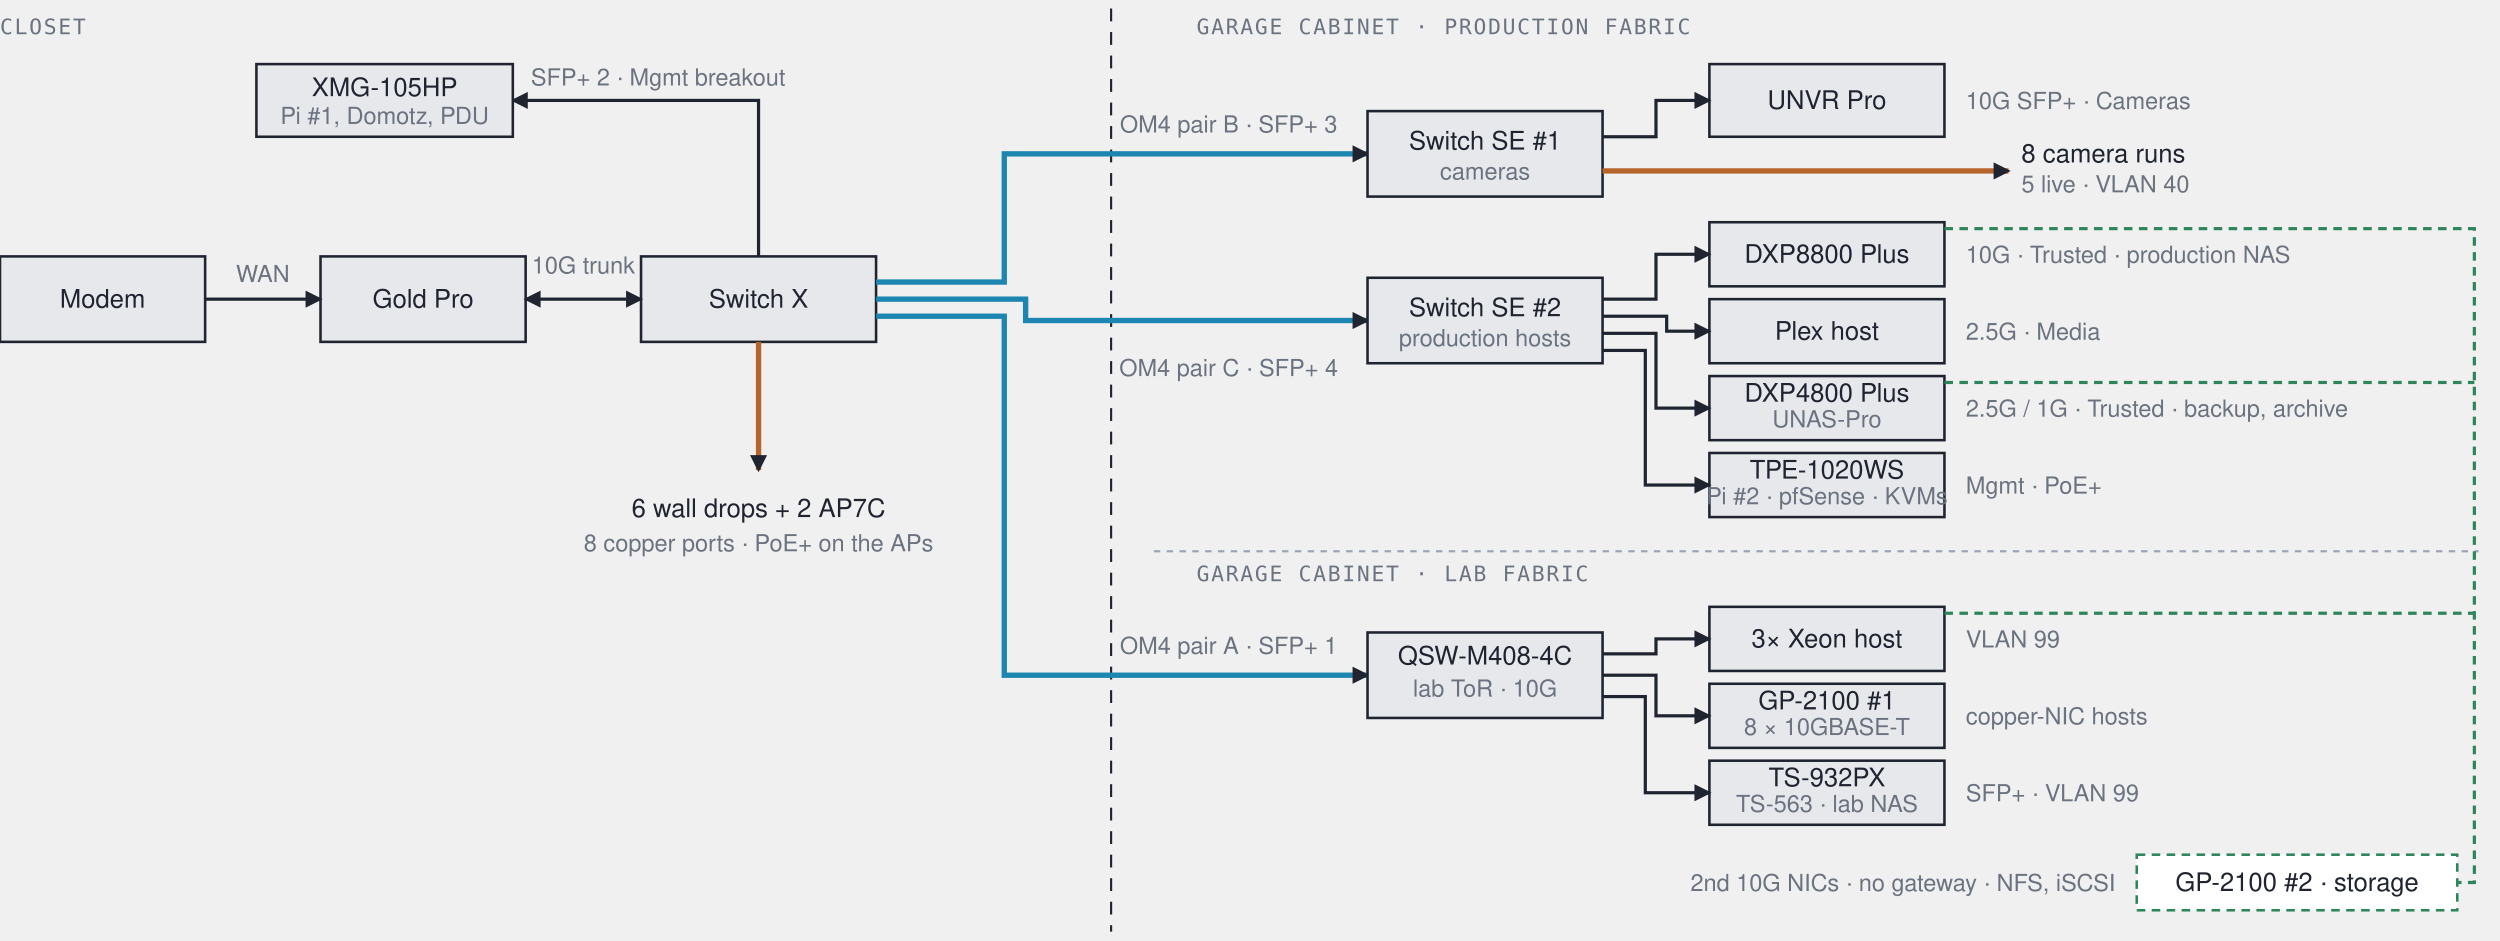
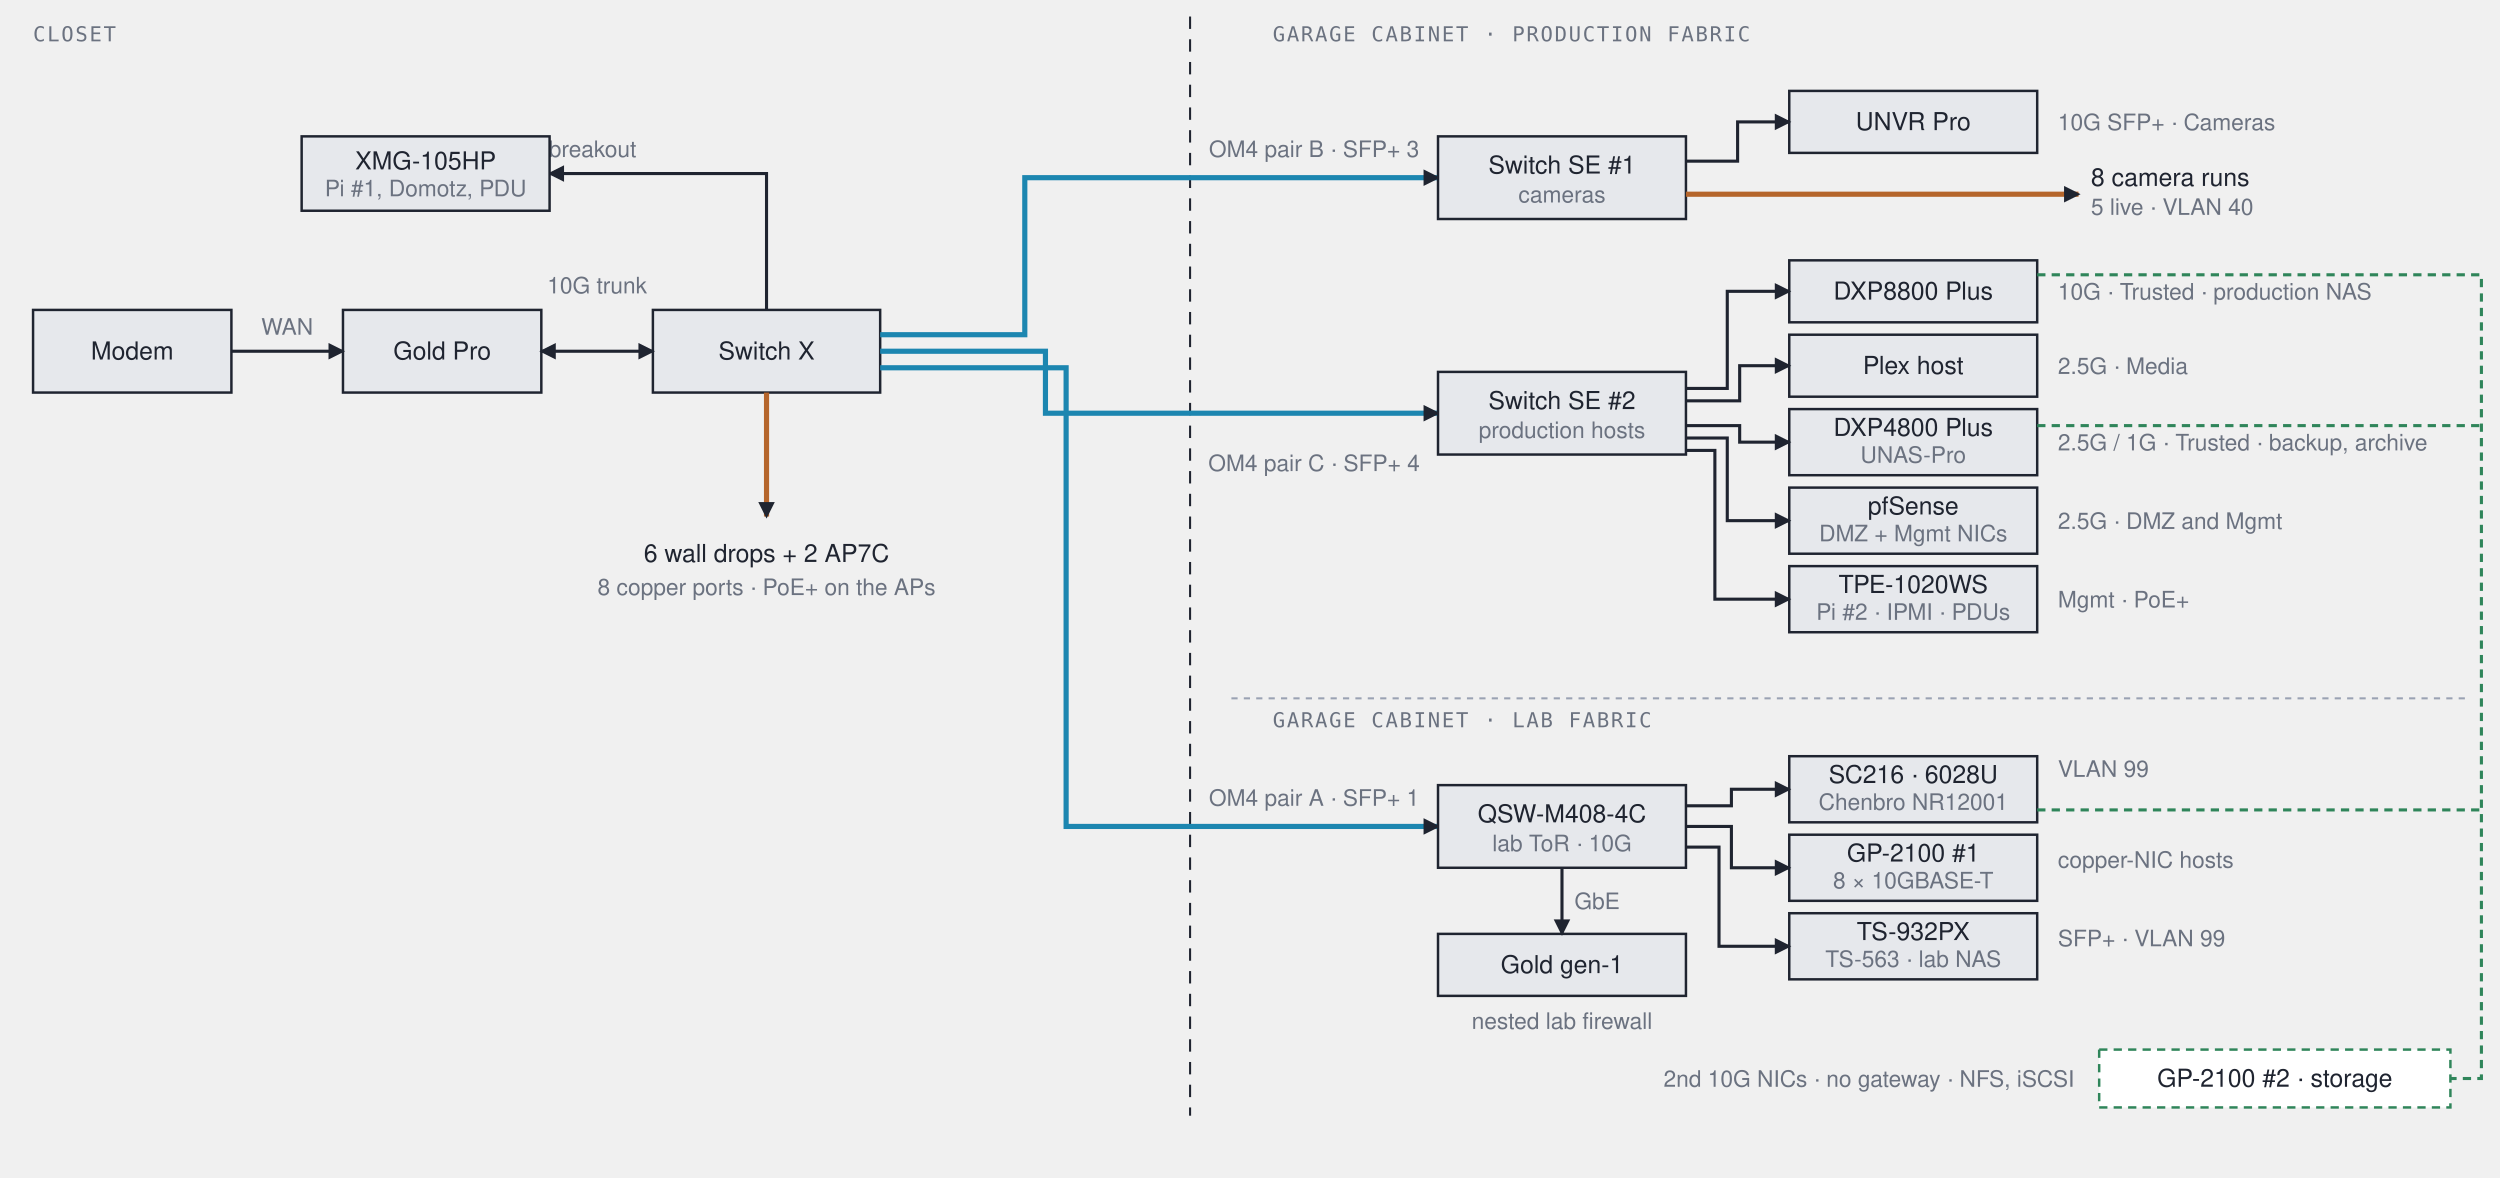
- <svg xmlns="http://www.w3.org/2000/svg" style="background:#f7f7f5" viewBox="0 0 1170 440" role="img" aria-label="Signal path: modem to Gold Pro to Switch X in the closet; Switch X copper to six wall drops and two AP7Cs; a DAC to the Zyxel XMG-105HP Mgmt breakout; three OM4 fiber pairs to the garage cabinet. Pair B feeds Switch SE 1 with the eight camera runs and the UNVR Pro; pair C feeds Switch SE 2 with the DXP8800 Plus production NAS at 10G, the Plex host, the DXP4800 Plus and UNAS-Pro, and the TPE-1020WS console switch with Pi-hole 2 and pfSense. Pair A feeds the lab fabric: the QNAP QSW-M408-4C with three Xeon hosts, a GiGaPlus copper switch and the QNAP lab NAS units; a second GiGaPlus switch is an isolated storage network between the NAS units and the Xeons.">
+ <svg xmlns="http://www.w3.org/2000/svg" style="background:#f7f7f5" viewBox="-16 0 1210 570" role="img" aria-label="Signal path: the modem, Gold Pro and Switch X in the closet, with a DAC to the Zyxel XMG-105HP management breakout and copper to six wall drops and two AP7 ceiling units. Three OM4 fiber pairs cross to the garage cabinet. Pair B feeds Switch SE 1 with the eight camera runs and the UNVR Pro. Pair C feeds Switch SE 2 with the UGREEN DXP8800 Plus production NAS at 10G, the Plex host, the DXP4800 Plus and UNAS-Pro, pfSense, and the TRENDnet TPE-1020WS console switch carrying Pi-hole 2, the three IPMI ports and the PDUs. Pair A feeds the lab fabric: the QNAP QSW-M408-4C top-of-rack switch with the Supermicro SC216 and 6028U-TR4 plus, the Chenbro NR12001, a GiGaPlus copper switch, the two QNAP lab NAS units and the Gold gen-1. A second GiGaPlus switch is an isolated storage network between the NAS units and the servers.">
  <style>
  svg { font-family: -apple-system, "Segoe UI", Helvetica, Arial, sans-serif; }
  .lbl { font-size: 12px; fill: #1f2430; }
  .lbl-2 { font-size: 11px; fill: #6b7280; }
  .edge { stroke: #1f2430; stroke-width: 1.5; fill: none; }
  .edge-c { stroke: #b5652b; stroke-width: 2.5; fill: none; }
  .edge-f { stroke: #1c86b0; stroke-width: 2.5; fill: none; }
  .edge-s { stroke: #2f855a; stroke-width: 1.5; fill: none; stroke-dasharray: 4 3; }
  .node { fill: #e6e8ec; stroke: #1f2430; stroke-width: 1.2; }
  .node-s { fill: #ffffff; stroke: #2f855a; stroke-width: 1.2; stroke-dasharray: 4 3; }
  .lane { font-family: ui-monospace, Menlo, monospace; font-size: 10px; fill: #6b7280; letter-spacing: 0.08em; }
</style>
  <defs>
    <marker id="a2" viewBox="0 0 8 8" refX="7" refY="4" markerWidth="8" markerHeight="8" markerUnits="userSpaceOnUse" orient="auto-start-reverse">
      <path d="M0,0 L8,4 L0,8 z" fill="#1f2430" />
    </marker>
  </defs>
-   <text x="0" y="16" class="lane">CLOSET</text>
-   <text x="560" y="16" class="lane">GARAGE CABINET · PRODUCTION FABRIC</text>
-   <text x="560" y="272" class="lane">GARAGE CABINET · LAB FABRIC</text>
-   <line x1="520" y1="4" x2="520" y2="436" stroke="#1f2430" stroke-width="1" stroke-dasharray="6 5" />
-   <line x1="540" y1="258" x2="1160" y2="258" stroke="#9aa2b3" stroke-width="1" stroke-dasharray="3 3" />
-   <rect x="0" y="120" width="96" height="40" class="node" />
-   <text x="48" y="144" class="lbl" text-anchor="middle">Modem</text>
-   <rect x="150" y="120" width="96" height="40" class="node" />
-   <text x="198" y="144" class="lbl" text-anchor="middle">Gold Pro</text>
-   <rect x="300" y="120" width="110" height="40" class="node" />
-   <text x="355" y="144" class="lbl" text-anchor="middle">Switch X</text>
-   <line x1="96" y1="140" x2="150" y2="140" class="edge" marker-end="url(#a2)" />
-   <text x="123" y="132" class="lbl-2" text-anchor="middle">WAN</text>
-   <line x1="246" y1="140" x2="300" y2="140" class="edge" marker-end="url(#a2)" marker-start="url(#a2)" />
-   <text x="273" y="128" class="lbl-2" text-anchor="middle">10G trunk</text>
-   <path d="M355,160 L355,220" class="edge-c" marker-end="url(#a2)" />
-   <text x="355" y="242" class="lbl" text-anchor="middle">6 wall drops + 2 AP7C</text>
-   <text x="355" y="258" class="lbl-2" text-anchor="middle">8 copper ports · PoE+ on the APs</text>
-   <path d="M355,120 L355,47 L240,47" class="edge" marker-end="url(#a2)" />
-   <text x="308" y="40" class="lbl-2" text-anchor="middle">SFP+ 2 · Mgmt breakout</text>
-   <rect x="120" y="30" width="120" height="34" class="node" />
-   <text x="180" y="45" class="lbl" text-anchor="middle">XMG-105HP</text>
-   <text x="180" y="58" class="lbl-2" text-anchor="middle">Pi #1, Domotz, PDU</text>
-   <path d="M410,132 L470,132 L470,72 L640,72" class="edge-f" marker-end="url(#a2)" />
-   <text x="575" y="62" class="lbl-2" text-anchor="middle">OM4 pair B · SFP+ 3</text>
-   <path d="M410,140 L480,140 L480,150 L640,150" class="edge-f" marker-end="url(#a2)" />
-   <text x="575" y="176" class="lbl-2" text-anchor="middle">OM4 pair C · SFP+ 4</text>
-   <path d="M410,148 L470,148 L470,316 L640,316" class="edge-f" marker-end="url(#a2)" />
-   <text x="575" y="306" class="lbl-2" text-anchor="middle">OM4 pair A · SFP+ 1</text>
-   <rect x="640" y="52" width="110" height="40" class="node" />
-   <text x="695" y="70" class="lbl" text-anchor="middle">Switch SE #1</text>
-   <text x="695" y="84" class="lbl-2" text-anchor="middle">cameras</text>
-   <rect x="800" y="30" width="110" height="34" class="node" />
-   <text x="855" y="51" class="lbl" text-anchor="middle">UNVR Pro</text>
-   <path d="M750,64 L775,64 L775,47 L800,47" class="edge" marker-end="url(#a2)" />
-   <text x="920" y="51" class="lbl-2">10G SFP+ · Cameras</text>
-   <path d="M750,80 L940,80" class="edge-c" marker-end="url(#a2)" />
-   <text x="946" y="76" class="lbl">8 camera runs</text>
-   <text x="946" y="90" class="lbl-2">5 live · VLAN 40</text>
-   <rect x="640" y="130" width="110" height="40" class="node" />
-   <text x="695" y="148" class="lbl" text-anchor="middle">Switch SE #2</text>
-   <text x="695" y="162" class="lbl-2" text-anchor="middle">production hosts</text>
-   <rect x="800" y="104" width="110" height="30" class="node" />
-   <text x="855" y="123" class="lbl" text-anchor="middle">DXP8800 Plus</text>
-   <rect x="800" y="140" width="110" height="30" class="node" />
-   <text x="855" y="159" class="lbl" text-anchor="middle">Plex host</text>
-   <rect x="800" y="176" width="110" height="30" class="node" />
-   <text x="855" y="188" class="lbl" text-anchor="middle">DXP4800 Plus</text>
-   <text x="855" y="200" class="lbl-2" text-anchor="middle">UNAS-Pro</text>
-   <rect x="800" y="212" width="110" height="30" class="node" />
-   <text x="855" y="224" class="lbl" text-anchor="middle">TPE-1020WS</text>
-   <text x="855" y="236" class="lbl-2" text-anchor="middle">Pi #2 · pfSense · KVMs</text>
-   <path d="M750,140 L775,140 L775,119 L800,119" class="edge" marker-end="url(#a2)" />
-   <path d="M750,148 L780,148 L780,155 L800,155" class="edge" marker-end="url(#a2)" />
-   <path d="M750,156 L775,156 L775,191 L800,191" class="edge" marker-end="url(#a2)" />
-   <path d="M750,164 L770,164 L770,227 L800,227" class="edge" marker-end="url(#a2)" />
-   <text x="920" y="123" class="lbl-2">10G · Trusted · production NAS</text>
-   <text x="920" y="159" class="lbl-2">2.5G · Media</text>
-   <text x="920" y="195" class="lbl-2">2.5G / 1G · Trusted · backup, archive</text>
-   <text x="920" y="231" class="lbl-2">Mgmt · PoE+</text>
-   <rect x="640" y="296" width="110" height="40" class="node" />
-   <text x="695" y="311" class="lbl" text-anchor="middle">QSW-M408-4C</text>
-   <text x="695" y="326" class="lbl-2" text-anchor="middle">lab ToR · 10G</text>
-   <rect x="800" y="284" width="110" height="30" class="node" />
-   <text x="855" y="303" class="lbl" text-anchor="middle">3× Xeon host</text>
-   <rect x="800" y="320" width="110" height="30" class="node" />
-   <text x="855" y="332" class="lbl" text-anchor="middle">GP-2100 #1</text>
-   <text x="855" y="344" class="lbl-2" text-anchor="middle">8 × 10GBASE-T</text>
-   <rect x="800" y="356" width="110" height="30" class="node" />
-   <text x="855" y="368" class="lbl" text-anchor="middle">TS-932PX</text>
-   <text x="855" y="380" class="lbl-2" text-anchor="middle">TS-563 · lab NAS</text>
-   <path d="M750,306 L775,306 L775,299 L800,299" class="edge" marker-end="url(#a2)" />
-   <path d="M750,316 L775,316 L775,335 L800,335" class="edge" marker-end="url(#a2)" />
-   <path d="M750,326 L770,326 L770,371 L800,371" class="edge" marker-end="url(#a2)" />
-   <text x="920" y="303" class="lbl-2">VLAN 99</text>
-   <text x="920" y="339" class="lbl-2">copper-NIC hosts</text>
-   <text x="920" y="375" class="lbl-2">SFP+ · VLAN 99</text>
-   <rect x="1000" y="400" width="150" height="26" class="node-s" />
-   <text x="1075" y="417" class="lbl" text-anchor="middle">GP-2100 #2 · storage</text>
-   <path d="M910,107 L1158,107 L1158,413 L1150,413" class="edge-s" />
-   <path d="M910,179 L1158,179" class="edge-s" />
-   <path d="M910,287 L1158,287" class="edge-s" />
-   <text x="990" y="417" class="lbl-2" font-size="10" text-anchor="end">2nd 10G NICs · no gateway · NFS, iSCSI</text>
+   <text x="0" y="20" class="lane">CLOSET</text>
+   <text x="600" y="20" class="lane">GARAGE CABINET · PRODUCTION FABRIC</text>
+   <text x="600" y="352" class="lane">GARAGE CABINET · LAB FABRIC</text>
+   <line x1="560" y1="8" x2="560" y2="540" stroke="#1f2430" stroke-width="1" stroke-dasharray="6 5" />
+   <line x1="580" y1="338" x2="1180" y2="338" stroke="#9aa2b3" stroke-width="1" stroke-dasharray="3 3" />
+   <rect x="0" y="150" width="96" height="40" class="node" />
+   <text x="48" y="174" class="lbl" text-anchor="middle">Modem</text>
+   <rect x="150" y="150" width="96" height="40" class="node" />
+   <text x="198" y="174" class="lbl" text-anchor="middle">Gold Pro</text>
+   <rect x="300" y="150" width="110" height="40" class="node" />
+   <text x="355" y="174" class="lbl" text-anchor="middle">Switch X</text>
+   <line x1="96" y1="170" x2="150" y2="170" class="edge" marker-end="url(#a2)" />
+   <text x="123" y="162" class="lbl-2" text-anchor="middle">WAN</text>
+   <line x1="246" y1="170" x2="300" y2="170" class="edge" marker-end="url(#a2)" marker-start="url(#a2)" />
+   <text x="273" y="142" class="lbl-2" text-anchor="middle">10G trunk</text>
+   <path d="M355,190 L355,250" class="edge-c" marker-end="url(#a2)" />
+   <text x="355" y="272" class="lbl" text-anchor="middle">6 wall drops + 2 AP7C</text>
+   <text x="355" y="288" class="lbl-2" text-anchor="middle">8 copper ports · PoE+ on the APs</text>
+   <path d="M355,150 L355,84 L250,84" class="edge" marker-end="url(#a2)" />
+   <text x="292" y="76" class="lbl-2" text-anchor="end">SFP+ 2 · Mgmt breakout</text>
+   <rect x="130" y="66" width="120" height="36" class="node" />
+   <text x="190" y="82" class="lbl" text-anchor="middle">XMG-105HP</text>
+   <text x="190" y="95" class="lbl-2" text-anchor="middle">Pi #1, Domotz, PDU</text>
+   <path d="M410,162 L480,162 L480,86 L680,86" class="edge-f" marker-end="url(#a2)" />
+   <text x="620" y="76" class="lbl-2" text-anchor="middle">OM4 pair B · SFP+ 3</text>
+   <path d="M410,170 L490,170 L490,200 L680,200" class="edge-f" marker-end="url(#a2)" />
+   <text x="620" y="228" class="lbl-2" text-anchor="middle">OM4 pair C · SFP+ 4</text>
+   <path d="M410,178 L500,178 L500,400 L680,400" class="edge-f" marker-end="url(#a2)" />
+   <text x="620" y="390" class="lbl-2" text-anchor="middle">OM4 pair A · SFP+ 1</text>
+   <rect x="680" y="66" width="120" height="40" class="node" />
+   <text x="740" y="84" class="lbl" text-anchor="middle">Switch SE #1</text>
+   <text x="740" y="98" class="lbl-2" text-anchor="middle">cameras</text>
+   <rect x="850" y="44" width="120" height="30" class="node" />
+   <text x="910" y="63" class="lbl" text-anchor="middle">UNVR Pro</text>
+   <path d="M800,78 L825,78 L825,59 L850,59" class="edge" marker-end="url(#a2)" />
+   <text x="980" y="63" class="lbl-2">10G SFP+ · Cameras</text>
+   <path d="M800,94 L990,94" class="edge-c" marker-end="url(#a2)" />
+   <text x="996" y="90" class="lbl">8 camera runs</text>
+   <text x="996" y="104" class="lbl-2">5 live · VLAN 40</text>
+   <rect x="680" y="180" width="120" height="40" class="node" />
+   <text x="740" y="198" class="lbl" text-anchor="middle">Switch SE #2</text>
+   <text x="740" y="212" class="lbl-2" text-anchor="middle">production hosts</text>
+   <rect x="850" y="126" width="120" height="30" class="node" />
+   <text x="910" y="145" class="lbl" text-anchor="middle">DXP8800 Plus</text>
+   <rect x="850" y="162" width="120" height="30" class="node" />
+   <text x="910" y="181" class="lbl" text-anchor="middle">Plex host</text>
+   <rect x="850" y="198" width="120" height="32" class="node" />
+   <text x="910" y="211" class="lbl" text-anchor="middle">DXP4800 Plus</text>
+   <text x="910" y="224" class="lbl-2" text-anchor="middle">UNAS-Pro</text>
+   <rect x="850" y="236" width="120" height="32" class="node" />
+   <text x="910" y="249" class="lbl" text-anchor="middle">pfSense</text>
+   <text x="910" y="262" class="lbl-2" text-anchor="middle">DMZ + Mgmt NICs</text>
+   <rect x="850" y="274" width="120" height="32" class="node" />
+   <text x="910" y="287" class="lbl" text-anchor="middle">TPE-1020WS</text>
+   <text x="910" y="300" class="lbl-2" text-anchor="middle">Pi #2 · IPMI · PDUs</text>
+   <path d="M800,188 L820,188 L820,141 L850,141" class="edge" marker-end="url(#a2)" />
+   <path d="M800,194 L826,194 L826,177 L850,177" class="edge" marker-end="url(#a2)" />
+   <path d="M800,206 L826,206 L826,214 L850,214" class="edge" marker-end="url(#a2)" />
+   <path d="M800,212 L820,212 L820,252 L850,252" class="edge" marker-end="url(#a2)" />
+   <path d="M800,218 L814,218 L814,290 L850,290" class="edge" marker-end="url(#a2)" />
+   <text x="980" y="145" class="lbl-2">10G · Trusted · production NAS</text>
+   <text x="980" y="181" class="lbl-2">2.5G · Media</text>
+   <text x="980" y="218" class="lbl-2">2.5G / 1G · Trusted · backup, archive</text>
+   <text x="980" y="256" class="lbl-2">2.5G · DMZ and Mgmt</text>
+   <text x="980" y="294" class="lbl-2">Mgmt · PoE+</text>
+   <rect x="680" y="380" width="120" height="40" class="node" />
+   <text x="740" y="398" class="lbl" text-anchor="middle">QSW-M408-4C</text>
+   <text x="740" y="412" class="lbl-2" text-anchor="middle">lab ToR · 10G</text>
+   <rect x="850" y="366" width="120" height="32" class="node" />
+   <text x="910" y="379" class="lbl" text-anchor="middle">SC216 · 6028U</text>
+   <text x="910" y="392" class="lbl-2" text-anchor="middle">Chenbro NR12001</text>
+   <rect x="850" y="404" width="120" height="32" class="node" />
+   <text x="910" y="417" class="lbl" text-anchor="middle">GP-2100 #1</text>
+   <text x="910" y="430" class="lbl-2" text-anchor="middle">8 × 10GBASE-T</text>
+   <rect x="850" y="442" width="120" height="32" class="node" />
+   <text x="910" y="455" class="lbl" text-anchor="middle">TS-932PX</text>
+   <text x="910" y="468" class="lbl-2" text-anchor="middle">TS-563 · lab NAS</text>
+   <rect x="680" y="452" width="120" height="30" class="node" />
+   <text x="740" y="471" class="lbl" text-anchor="middle">Gold gen-1</text>
+   <path d="M800,390 L822,390 L822,382 L850,382" class="edge" marker-end="url(#a2)" />
+   <path d="M800,400 L822,400 L822,420 L850,420" class="edge" marker-end="url(#a2)" />
+   <path d="M800,410 L816,410 L816,458 L850,458" class="edge" marker-end="url(#a2)" />
+   <path d="M740,420 L740,452" class="edge" marker-end="url(#a2)" />
+   <text x="746" y="440" class="lbl-2">GbE</text>
+   <text x="980" y="376" class="lbl-2">VLAN 99</text>
+   <text x="980" y="420" class="lbl-2">copper-NIC hosts</text>
+   <text x="980" y="458" class="lbl-2">SFP+ · VLAN 99</text>
+   <text x="740" y="498" class="lbl-2" text-anchor="middle">nested lab firewall</text>
+   <rect x="1000" y="508" width="170" height="28" class="node-s" />
+   <text x="1085" y="526" class="lbl" text-anchor="middle">GP-2100 #2 · storage</text>
+   <path d="M970,133 L1185,133 L1185,522 L1170,522" class="edge-s" />
+   <path d="M970,206 L1185,206" class="edge-s" />
+   <path d="M970,392 L1185,392" class="edge-s" />
+   <text x="988" y="526" class="lbl-2" text-anchor="end">2nd 10G NICs · no gateway · NFS, iSCSI</text>
</svg>
